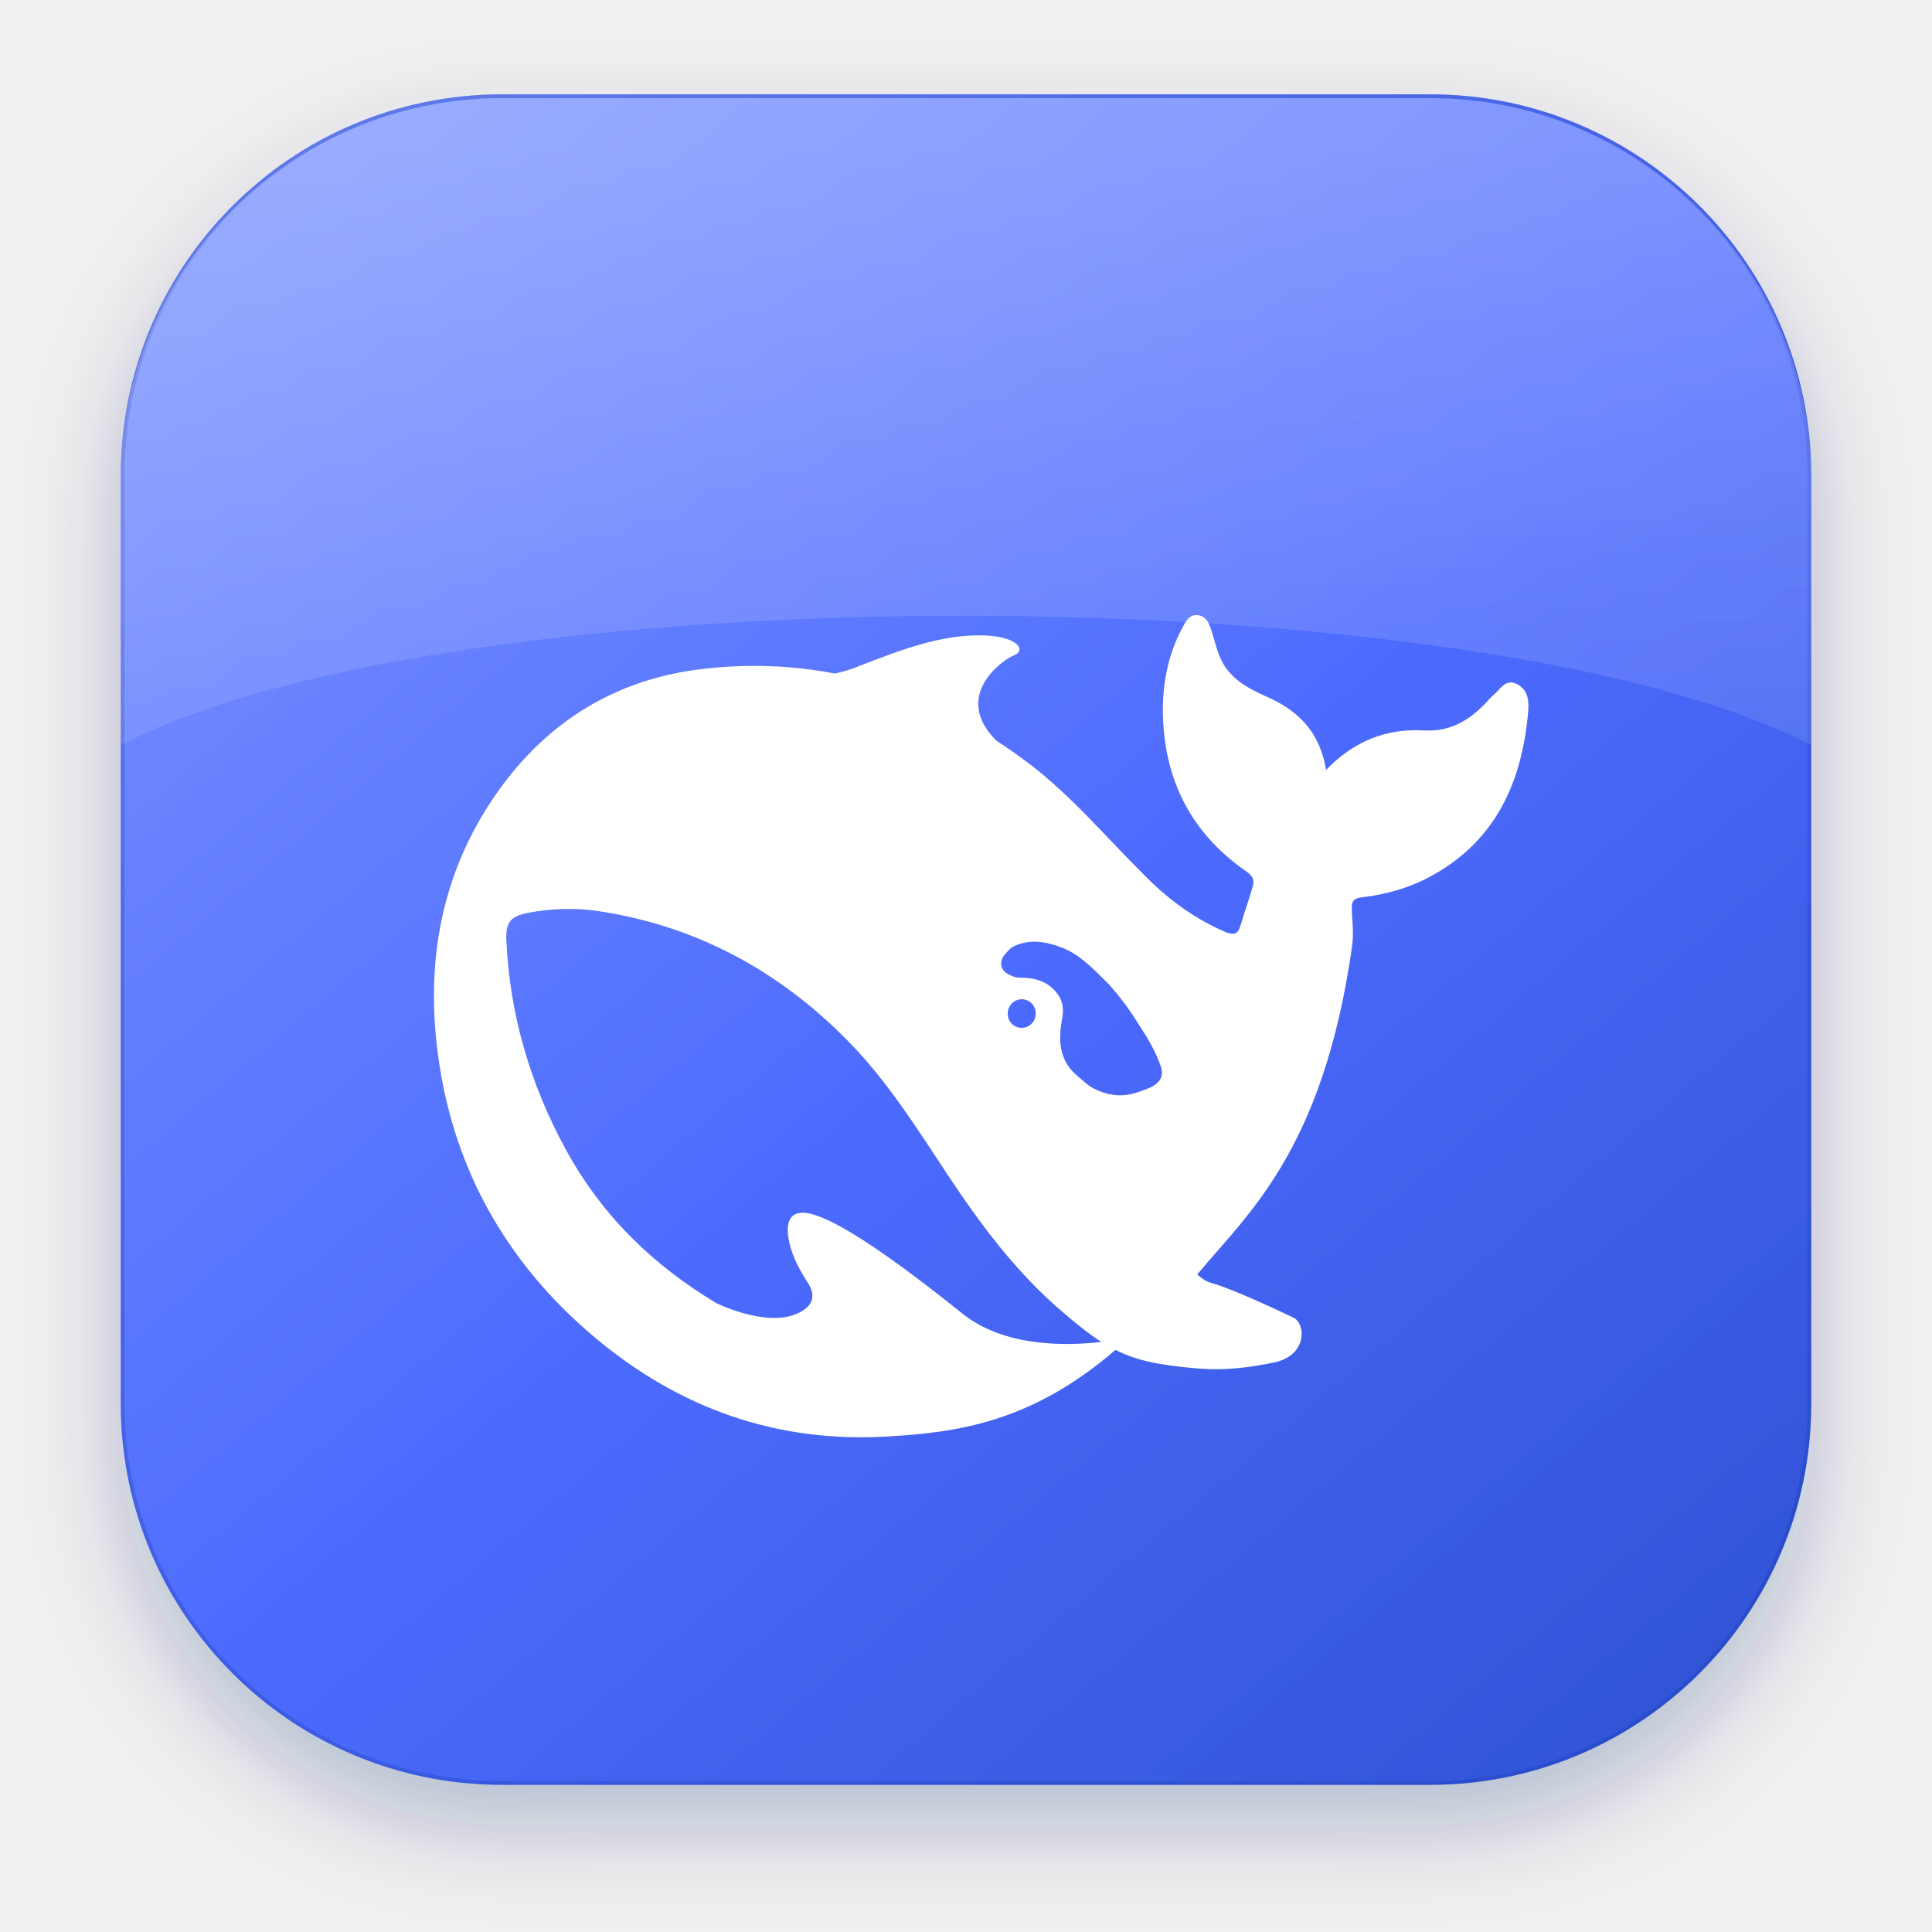
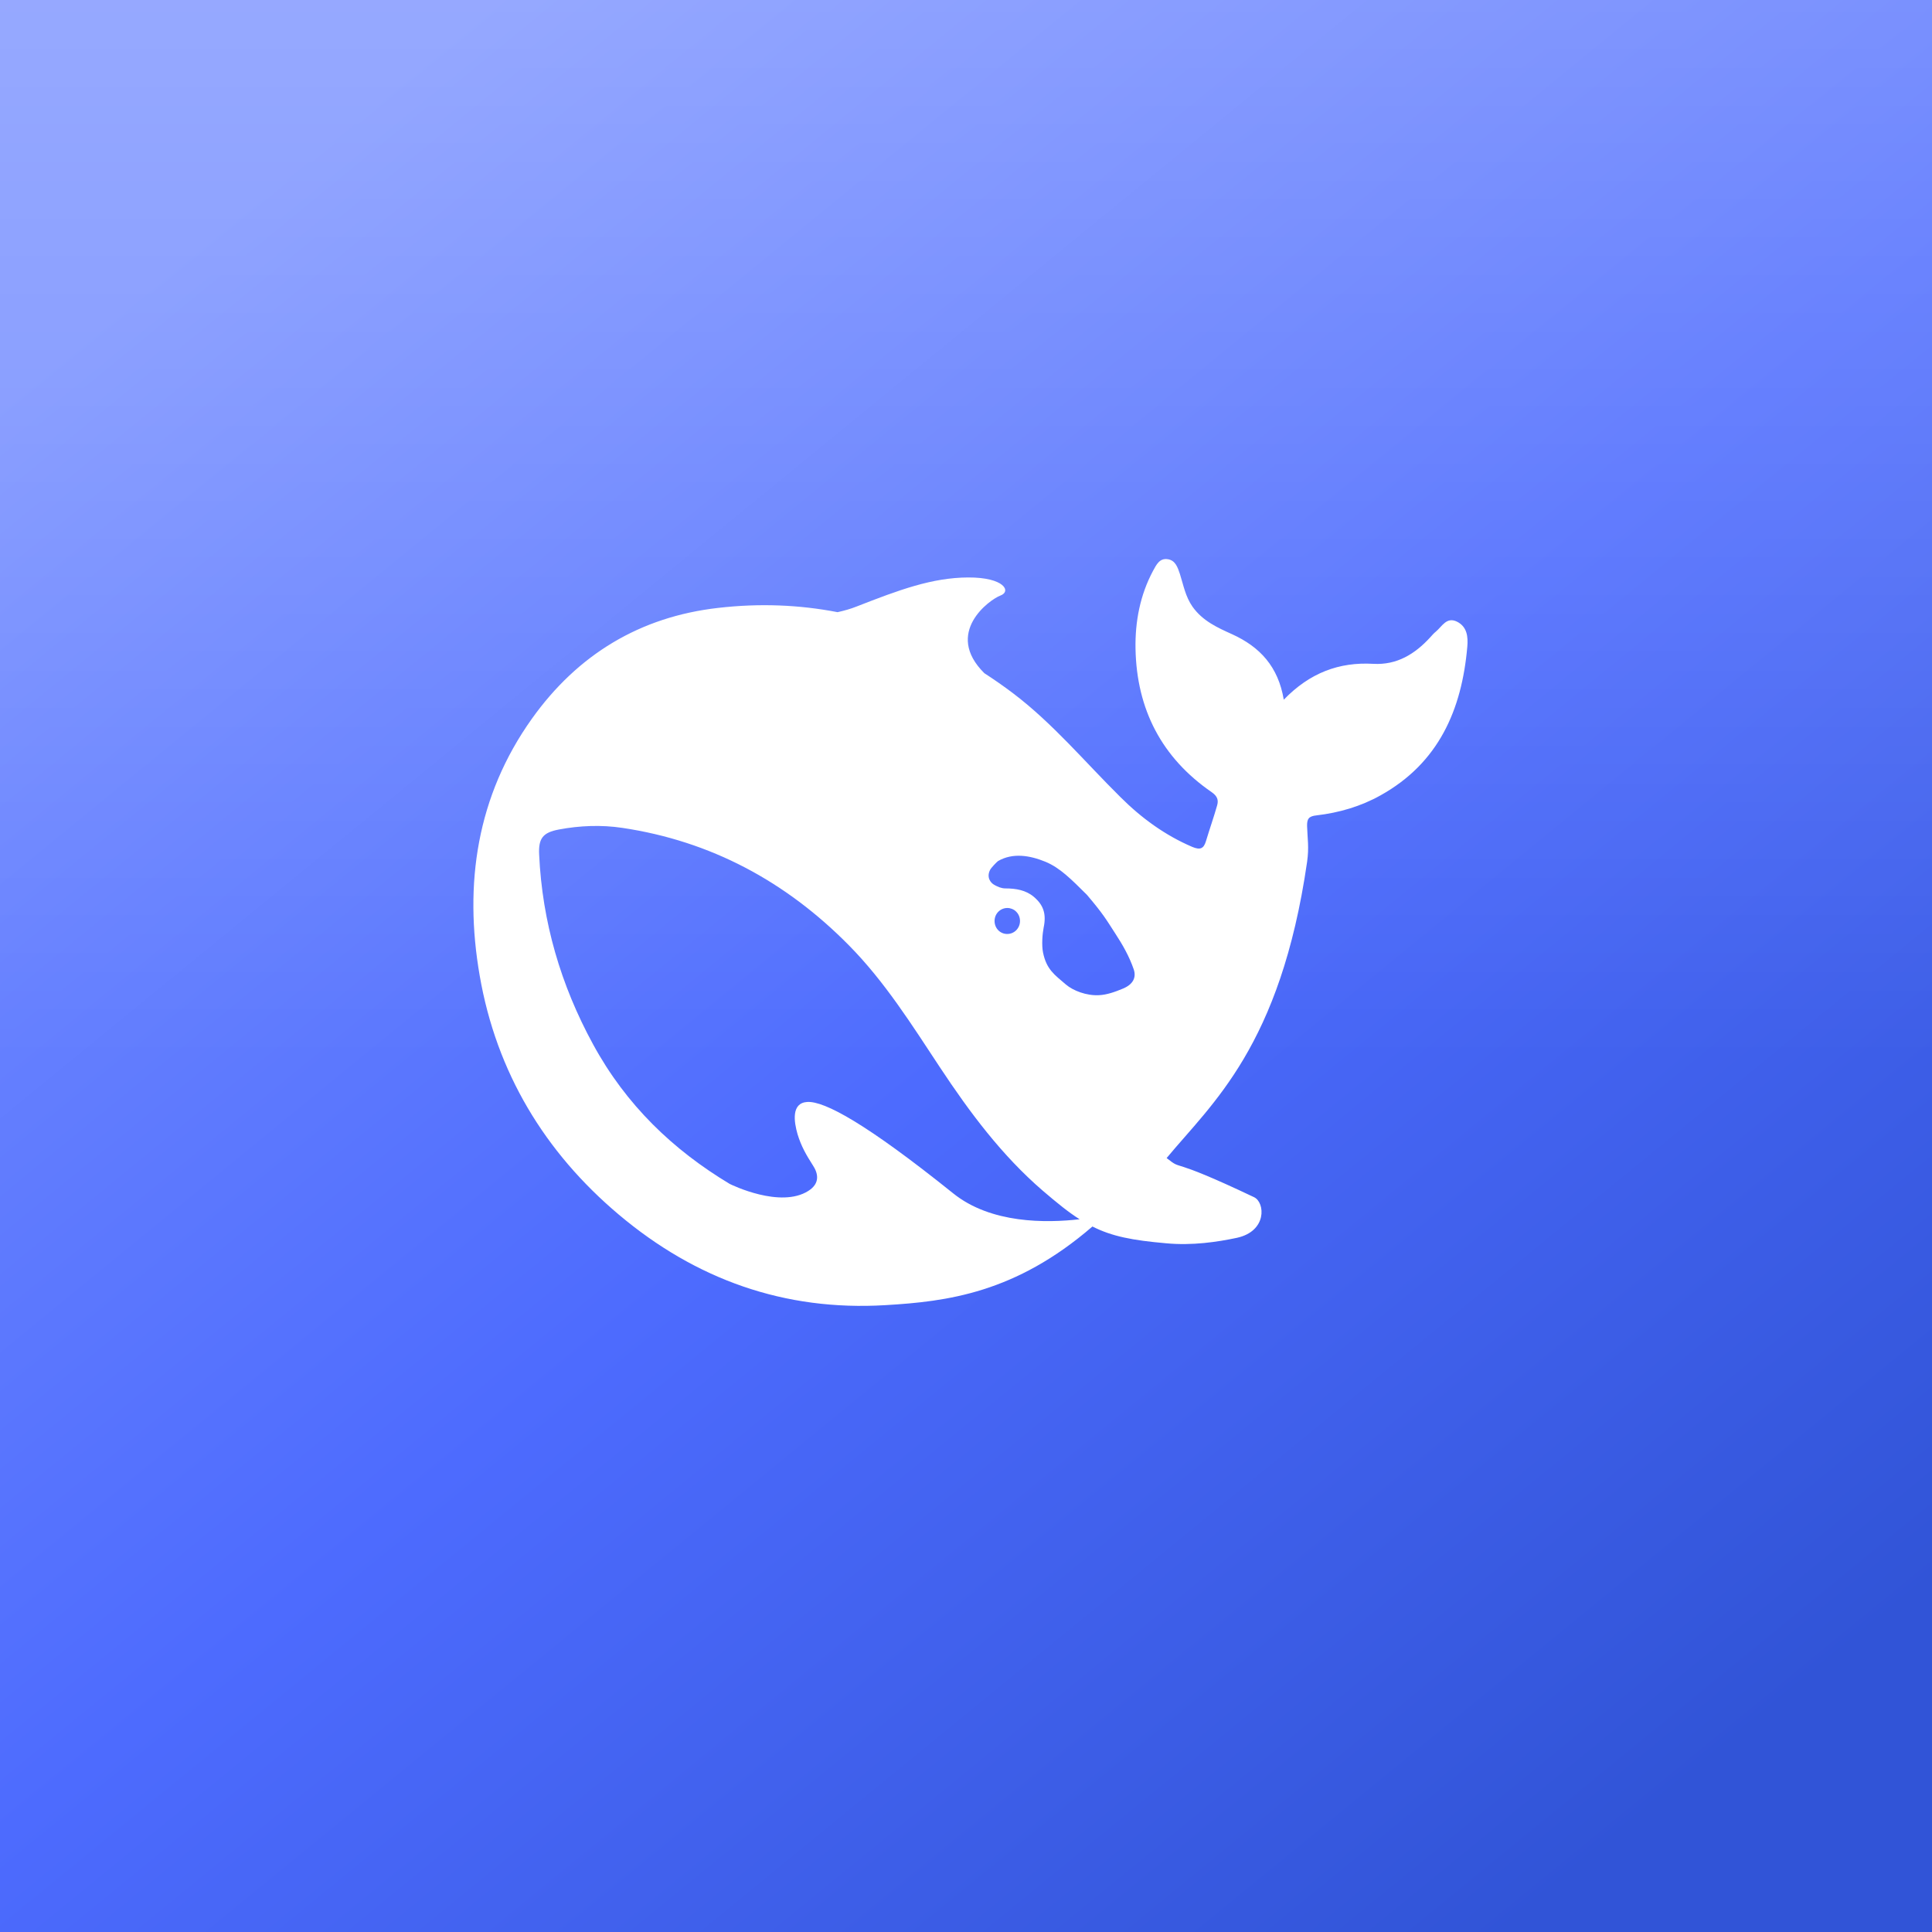
<svg xmlns="http://www.w3.org/2000/svg" width="1024" height="1024" viewBox="0 0 1024 1024">
  <defs>
-     <linearGradient id="background" x1="164" y1="104" x2="864" y2="930" gradientUnits="userSpaceOnUse">
+     <linearGradient id="background" x1="160" y1="80" x2="880" y2="960" gradientUnits="userSpaceOnUse">
      <stop offset="0" stop-color="#7890FF" />
      <stop offset="0.52" stop-color="#4D6BFE" />
      <stop offset="1" stop-color="#3154D7" />
    </linearGradient>
-     <linearGradient id="highlight" x1="512" y1="74" x2="512" y2="618" gradientUnits="userSpaceOnUse">
-       <stop stop-color="#FFFFFF" stop-opacity="0.24" />
+     <linearGradient id="highlight" x1="512" y1="0" x2="512" y2="560" gradientUnits="userSpaceOnUse">
+       <stop stop-color="#FFFFFF" stop-opacity="0.22" />
      <stop offset="1" stop-color="#FFFFFF" stop-opacity="0" />
    </linearGradient>
-     <filter id="shadow" x="0" y="0" width="1024" height="1040" filterUnits="userSpaceOnUse">
-       <feDropShadow dx="0" dy="22" stdDeviation="24" flood-color="#10266F" flood-opacity="0.25" />
-     </filter>
  </defs>
-   <g filter="url(#shadow)">
-     <rect x="64" y="50" width="896" height="896" rx="202" fill="url(#background)" />
-     <rect x="65" y="51" width="894" height="894" rx="201" fill="none" stroke="#173BAE" stroke-opacity="0.28" stroke-width="2" />
-     <path d="M266 52H758C869 52 960 142 960 254V395C785 304 239 303 64 395V254C64 142 155 52 266 52Z" fill="url(#highlight)" />
-   </g>
-   <g transform="translate(218 242) scale(12)">
+   <rect width="1024" height="1024" fill="url(#background)" />
+   <rect width="1024" height="1024" fill="url(#highlight)" />
+   <g transform="translate(240 220) scale(10.9)">
    <path d="M48.835 10.048C48.323 9.792 48.102 10.28 47.803 10.528C47.701 10.608 47.614 10.712 47.527 10.808C46.779 11.624 45.905 12.16 44.762 12.096C43.092 12 41.666 12.536 40.406 13.84C40.138 12.232 39.248 11.272 37.893 10.656C37.184 10.336 36.467 10.016 35.97 9.32C35.623 8.824 35.529 8.272 35.356 7.728C35.246 7.4 35.135 7.064 34.765 7.008C34.363 6.944 34.206 7.288 34.048 7.576C33.418 8.752 33.173 10.048 33.197 11.36C33.252 14.312 34.474 16.664 36.9 18.336C37.176 18.528 37.247 18.72 37.16 19C36.995 19.576 36.797 20.136 36.624 20.712C36.514 21.08 36.349 21.16 35.962 21C34.631 20.432 33.481 19.592 32.464 18.576C30.739 16.872 29.179 14.992 27.233 13.52C26.776 13.176 26.319 12.856 25.847 12.552C23.862 10.584 26.107 8.968 26.627 8.776C27.17 8.576 26.816 7.888 25.059 7.896C23.302 7.904 21.695 8.504 19.647 9.304C19.348 9.424 19.032 9.512 18.709 9.584C16.85 9.224 14.92 9.144 12.903 9.376C9.106 9.808 6.073 11.64 3.843 14.768C1.165 18.528 0.534 22.8 1.307 27.256C2.118 31.952 4.466 35.84 8.074 38.88C11.816 42.032 16.125 43.576 21.041 43.28C24.027 43.104 27.352 42.696 31.102 39.456C32.047 39.936 33.04 40.128 34.686 40.272C35.955 40.392 37.176 40.208 38.121 40.008C39.602 39.688 39.499 38.288 38.964 38.032C34.623 35.968 35.576 36.808 34.71 36.128C36.916 33.464 40.24 30.696 41.54 21.728C41.643 21.016 41.556 20.568 41.54 19.992C41.532 19.64 41.611 19.504 42.005 19.464C43.092 19.336 44.148 19.032 45.117 18.488C47.929 16.92 49.064 14.344 49.331 11.256C49.371 10.784 49.324 10.296 48.835 10.048ZM24.326 37.84C20.12 34.464 18.079 33.352 17.236 33.4C16.448 33.448 16.59 34.368 16.763 34.968C16.944 35.56 17.181 35.968 17.512 36.488C17.74 36.832 17.898 37.344 17.283 37.728C15.928 38.584 13.573 37.44 13.462 37.384C10.721 35.736 8.428 33.56 6.813 30.584C5.253 27.72 4.348 24.648 4.198 21.368C4.158 20.576 4.387 20.296 5.159 20.152C6.175 19.96 7.223 19.92 8.239 20.072C12.533 20.712 16.189 22.672 19.253 25.776C21.002 27.544 22.325 29.656 23.689 31.72C25.138 33.912 26.698 36 28.683 37.712C29.384 38.312 29.943 38.768 30.479 39.104C28.864 39.288 26.17 39.328 24.326 37.84ZM26.343 24.6C26.343 24.248 26.619 23.968 26.966 23.968C27.044 23.968 27.115 23.984 27.178 24.008C27.265 24.04 27.344 24.088 27.407 24.16C27.517 24.272 27.58 24.432 27.58 24.6C27.58 24.952 27.304 25.232 26.957 25.232C26.611 25.232 26.343 24.952 26.343 24.6ZM32.606 27.88C32.205 28.048 31.803 28.192 31.416 28.208C30.818 28.24 30.164 27.992 29.81 27.688C29.258 27.216 28.864 26.952 28.699 26.128C28.628 25.776 28.668 25.232 28.73 24.92C28.872 24.248 28.714 23.816 28.25 23.424C27.872 23.104 27.391 23.016 26.863 23.016C26.666 23.016 26.485 22.928 26.351 22.856C26.13 22.744 25.949 22.464 26.123 22.12C26.178 22.008 26.446 21.736 26.509 21.688C27.226 21.272 28.053 21.408 28.817 21.72C29.526 22.016 30.061 22.56 30.834 23.328C31.622 24.256 31.763 24.512 32.212 25.208C32.567 25.752 32.89 26.312 33.11 26.952C33.245 27.352 33.071 27.68 32.606 27.88Z" fill="#FFFFFF" />
  </g>
</svg>
